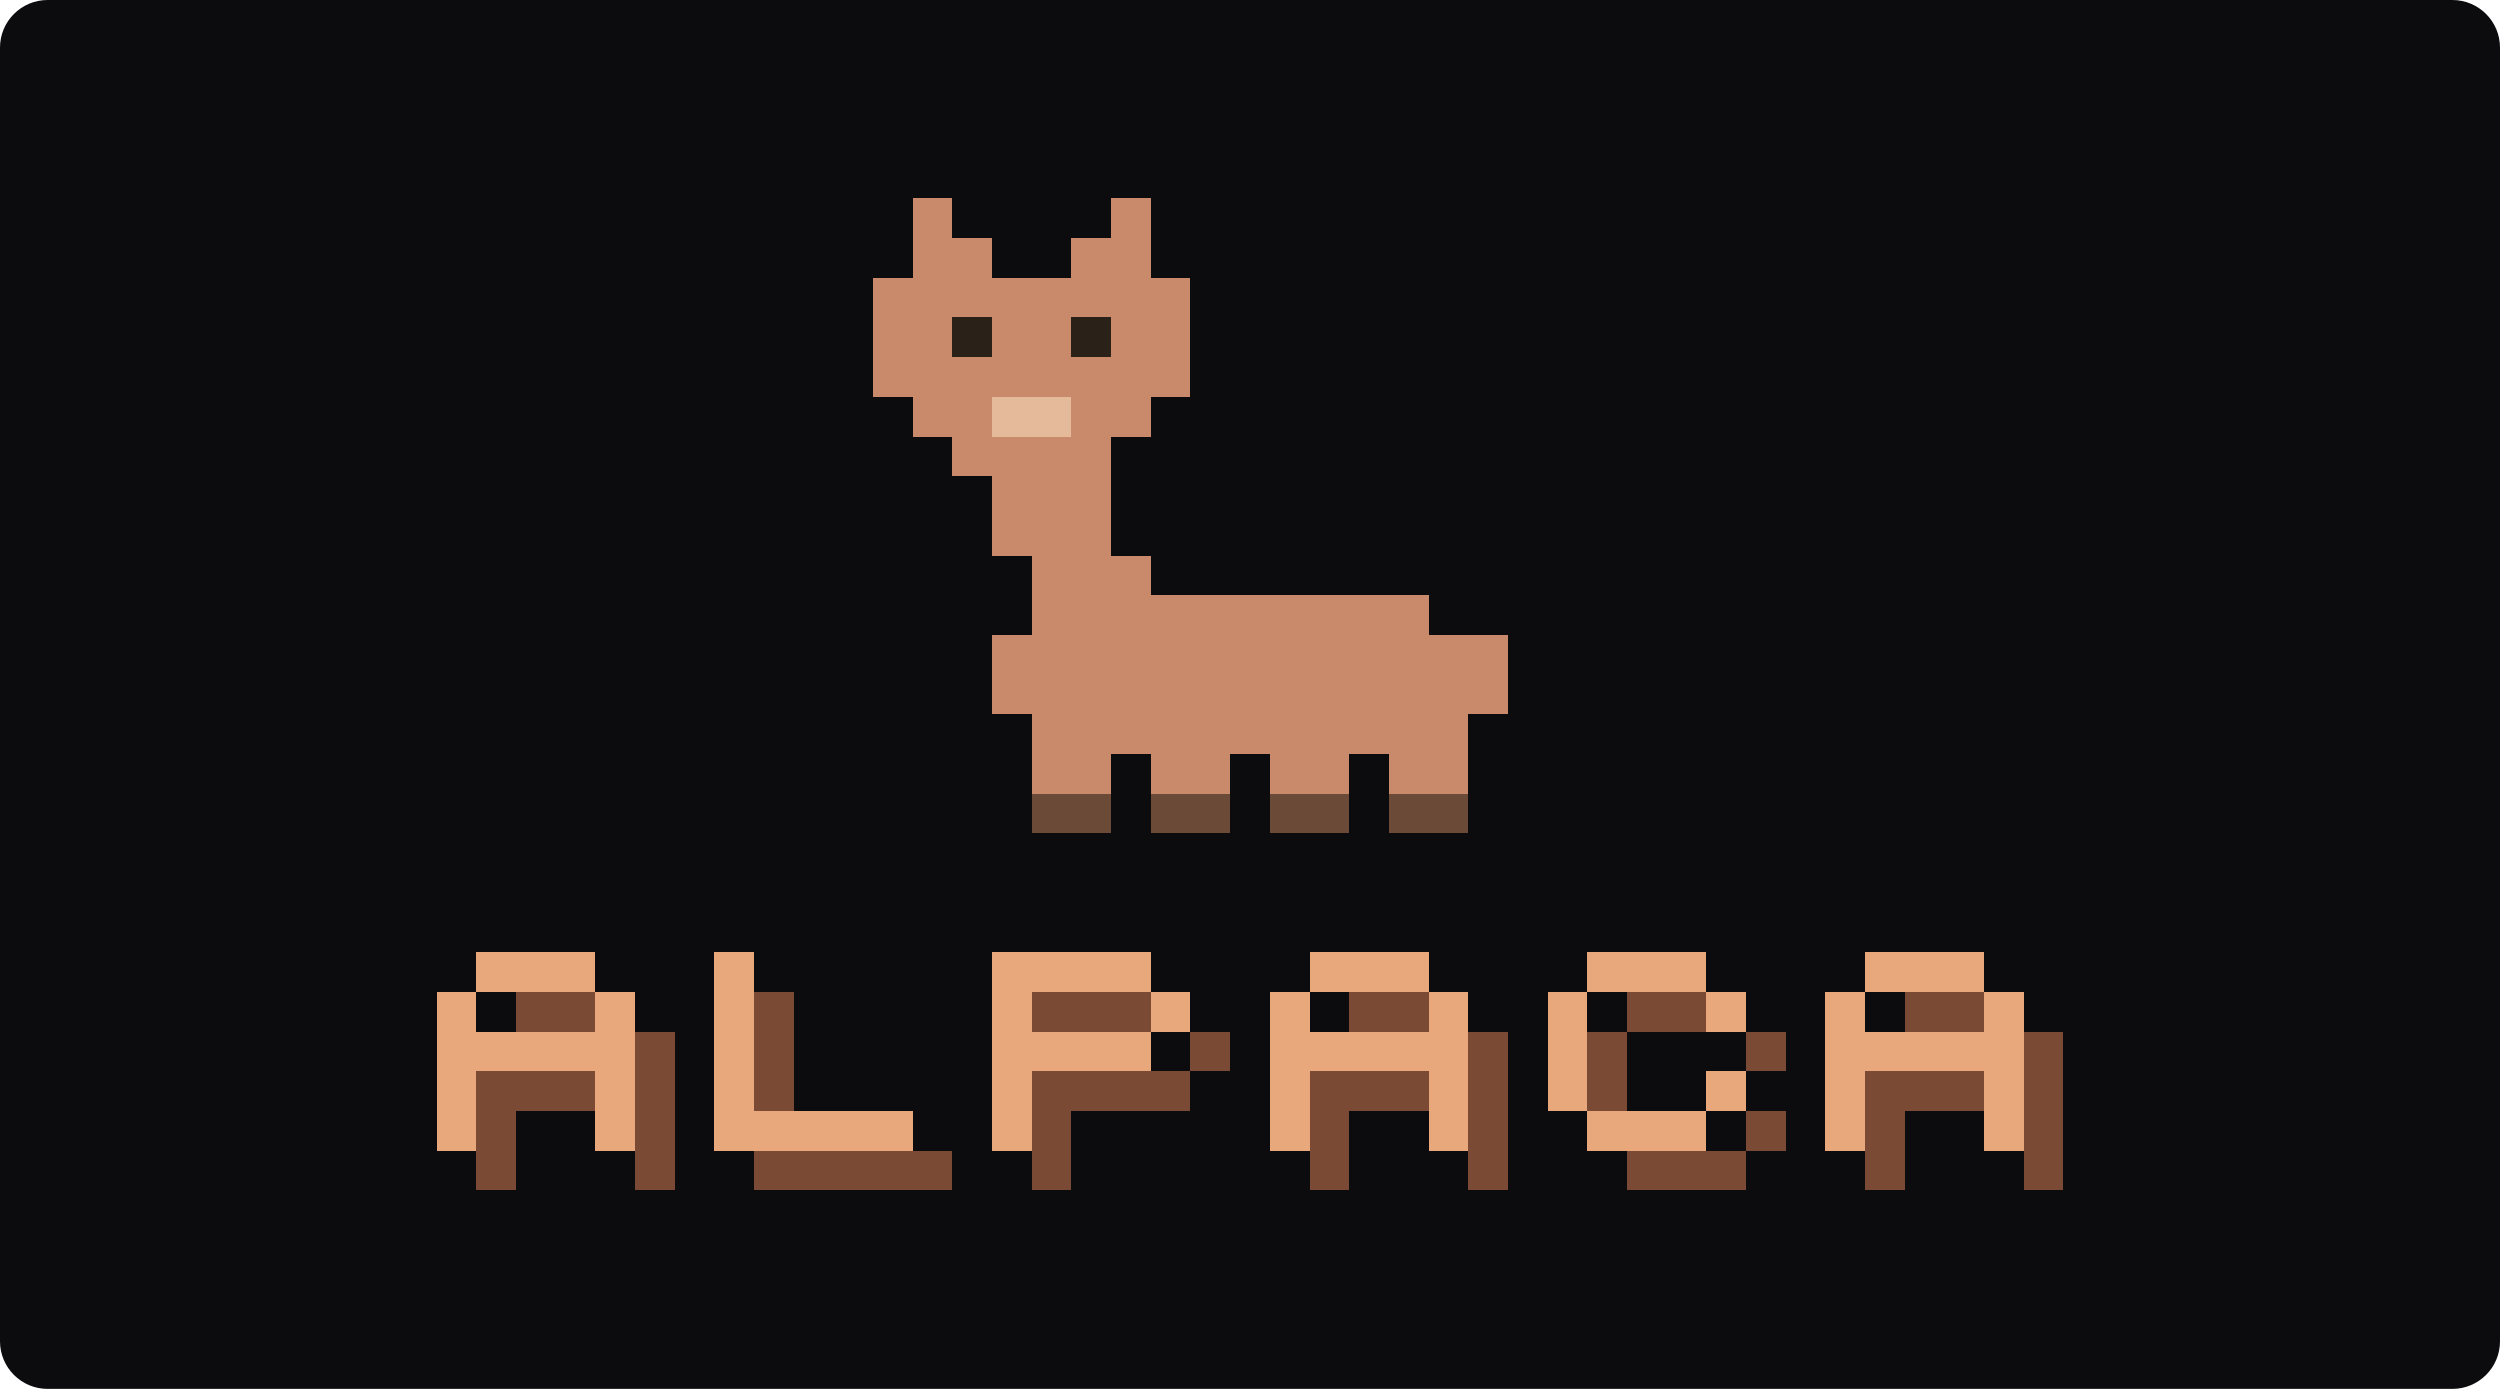
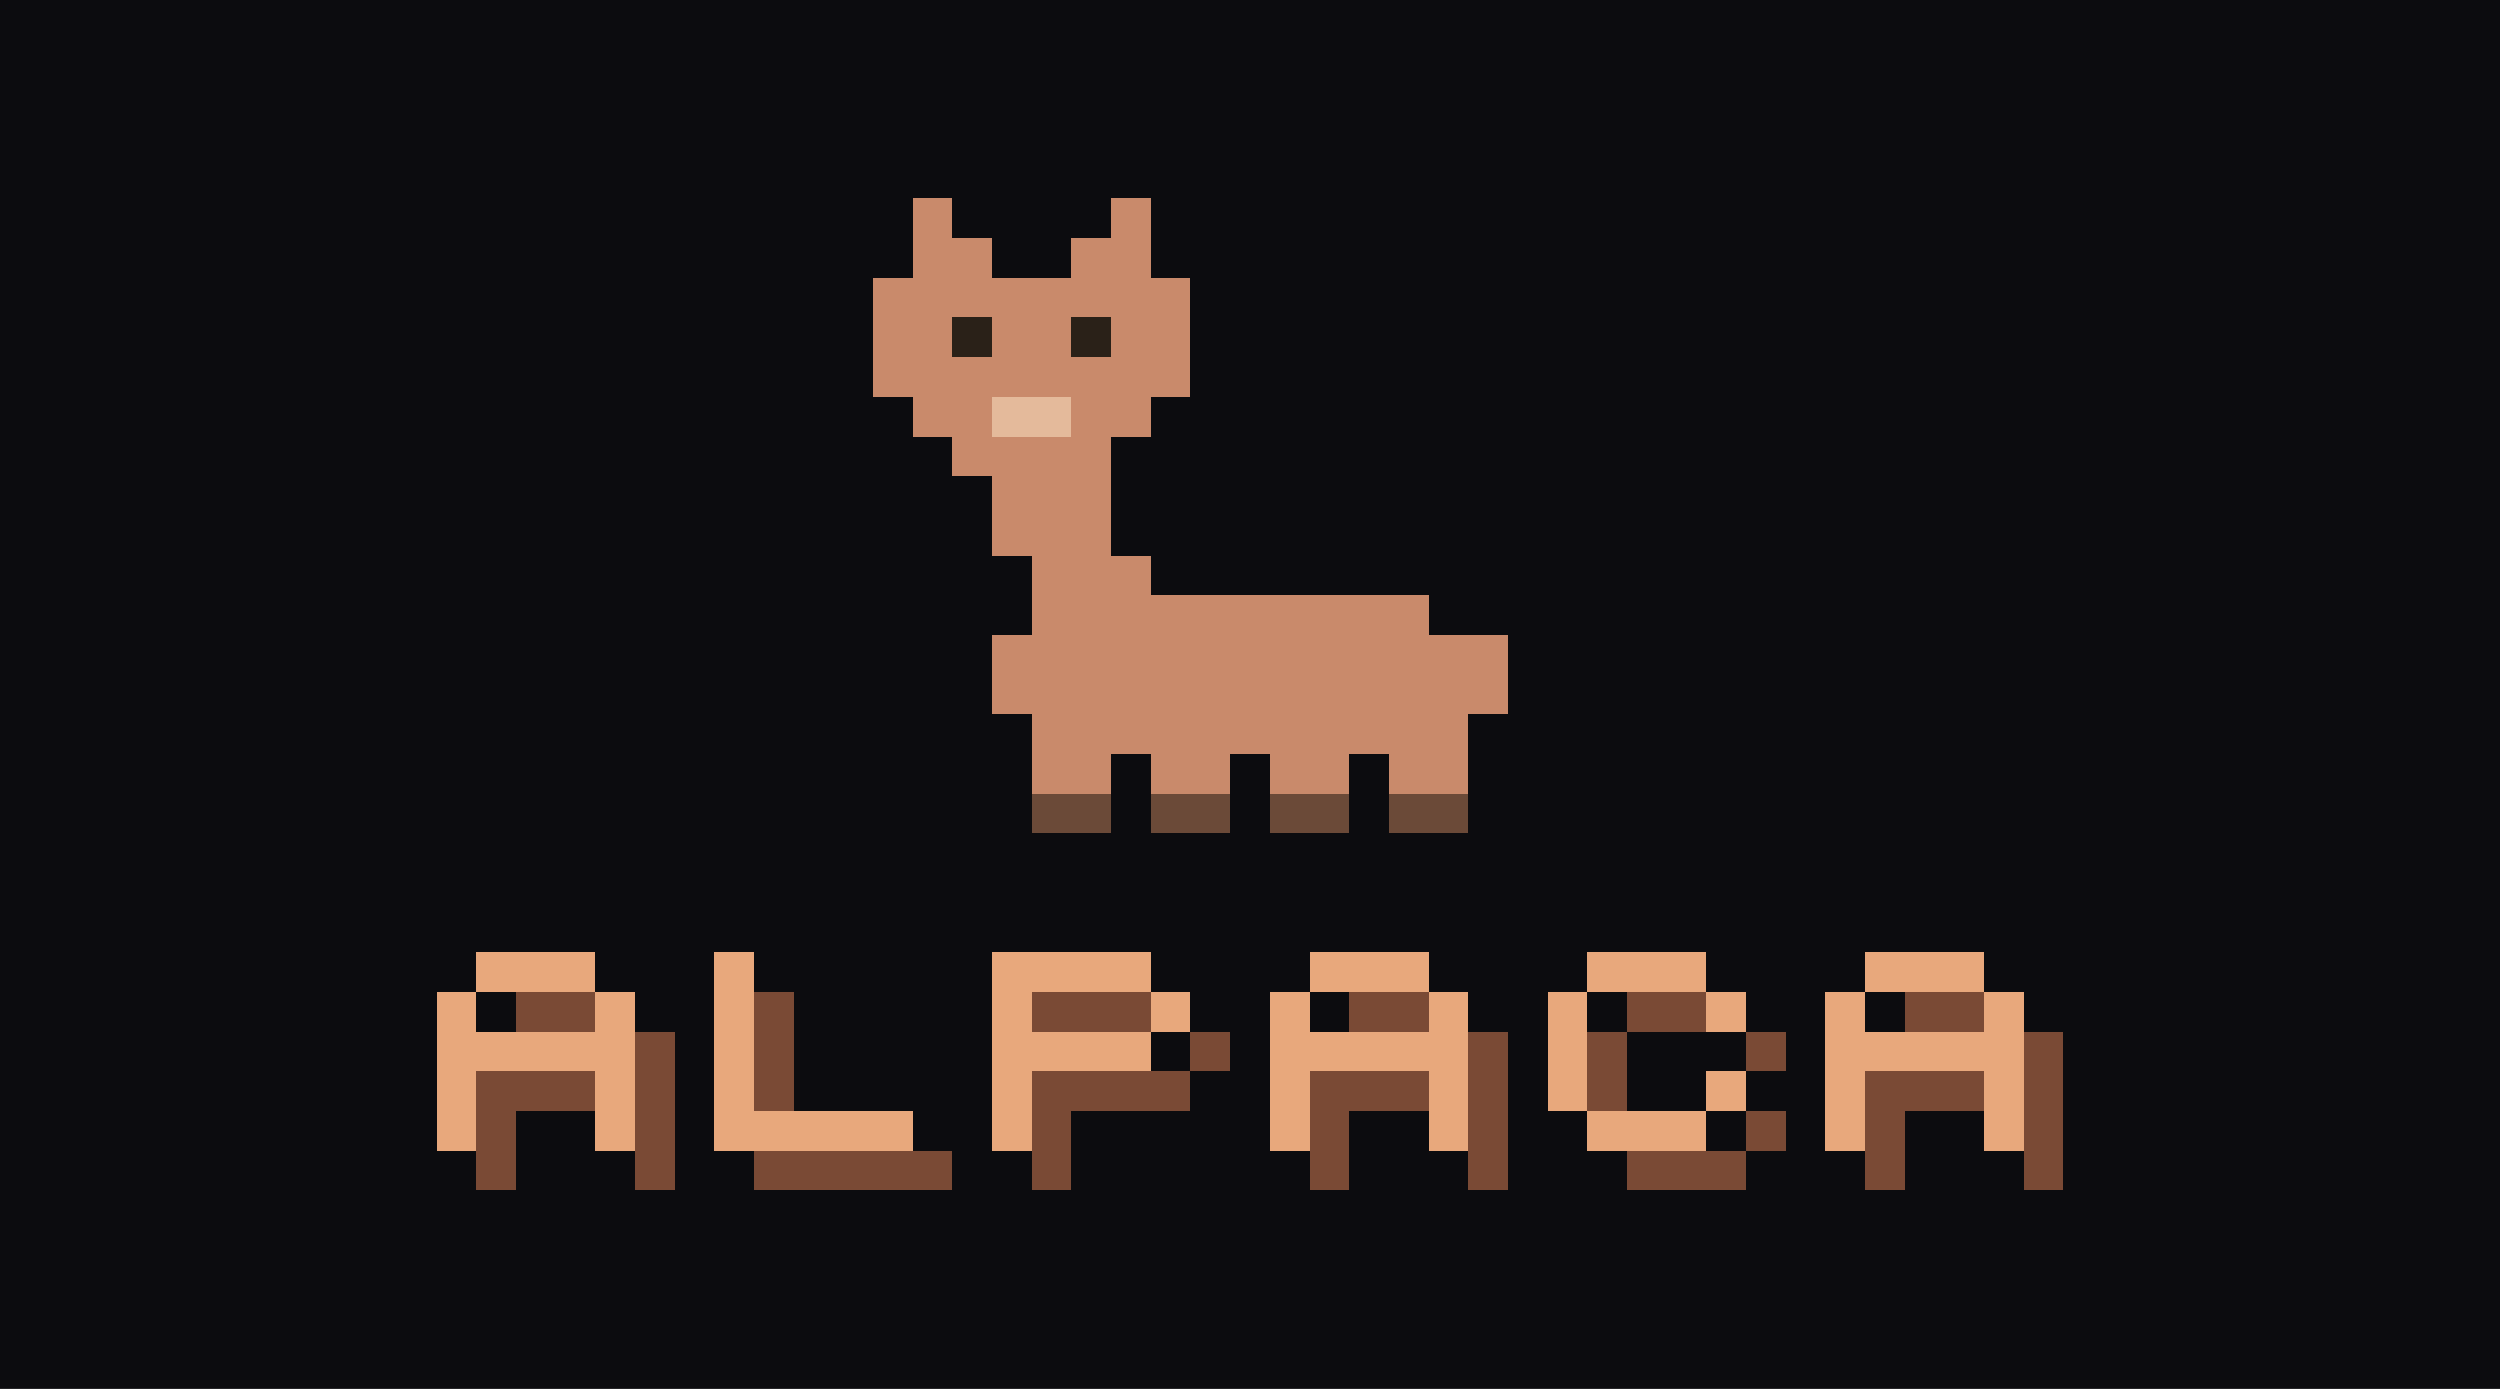
<svg xmlns="http://www.w3.org/2000/svg" viewBox="0 0 630 350" role="img" aria-label="alpaca">
  <style>
    @media (prefers-reduced-motion: no-preference) {
      .lt { animation: bob 2.8s ease-in-out infinite }
      .l0 { animation-delay: 0.00s }
      .l1 { animation-delay: -0.47s }
      .l2 { animation-delay: -0.93s }
      .l3 { animation-delay: -1.40s }
      .l4 { animation-delay: -1.87s }
      .l5 { animation-delay: -2.33s }
      @keyframes bob {
        0%, 100% { transform: translateY(-5px) }
        50% { transform: translateY(5px) }
      }
    }
  </style>
-   <rect width="630" height="350" rx="12" fill="#0C0C0F" />
+   <rect width="630" height="350" fill="#0C0C0F" />
  <g shape-rendering="crispEdges">
    <rect x="230" y="50" width="10" height="10" fill="#C98A6B" />
    <rect x="280" y="50" width="10" height="10" fill="#C98A6B" />
    <rect x="230" y="60" width="20" height="10" fill="#C98A6B" />
    <rect x="270" y="60" width="20" height="10" fill="#C98A6B" />
    <rect x="220" y="70" width="80" height="10" fill="#C98A6B" />
    <rect x="220" y="80" width="20" height="10" fill="#C98A6B" />
    <rect x="240" y="80" width="10" height="10" fill="#2A2118" />
    <rect x="250" y="80" width="20" height="10" fill="#C98A6B" />
    <rect x="270" y="80" width="10" height="10" fill="#2A2118" />
    <rect x="280" y="80" width="20" height="10" fill="#C98A6B" />
    <rect x="220" y="90" width="80" height="10" fill="#C98A6B" />
    <rect x="230" y="100" width="20" height="10" fill="#C98A6B" />
    <rect x="250" y="100" width="20" height="10" fill="#E4BA9B" />
    <rect x="270" y="100" width="20" height="10" fill="#C98A6B" />
    <rect x="240" y="110" width="40" height="10" fill="#C98A6B" />
    <rect x="250" y="120" width="30" height="10" fill="#C98A6B" />
    <rect x="250" y="130" width="30" height="10" fill="#C98A6B" />
    <rect x="260" y="140" width="30" height="10" fill="#C98A6B" />
    <rect x="260" y="150" width="100" height="10" fill="#C98A6B" />
    <rect x="250" y="160" width="130" height="10" fill="#C98A6B" />
    <rect x="250" y="170" width="130" height="10" fill="#C98A6B" />
    <rect x="260" y="180" width="110" height="10" fill="#C98A6B" />
    <rect x="260" y="190" width="20" height="10" fill="#C98A6B" />
    <rect x="290" y="190" width="20" height="10" fill="#C98A6B" />
    <rect x="320" y="190" width="20" height="10" fill="#C98A6B" />
    <rect x="350" y="190" width="20" height="10" fill="#C98A6B" />
    <rect x="260" y="200" width="20" height="10" fill="#6B4A38" />
    <rect x="290" y="200" width="20" height="10" fill="#6B4A38" />
    <rect x="320" y="200" width="20" height="10" fill="#6B4A38" />
    <rect x="350" y="200" width="20" height="10" fill="#6B4A38" />
    <g transform="translate(110 240)">
      <g class="lt l0">
        <rect x="10" y="0" width="30" height="10" fill="#E8A87C" />
        <rect x="0" y="10" width="10" height="10" fill="#E8A87C" />
        <rect x="20" y="10" width="20" height="10" fill="#7A4A35" />
        <rect x="40" y="10" width="10" height="10" fill="#E8A87C" />
        <rect x="0" y="20" width="50" height="10" fill="#E8A87C" />
        <rect x="50" y="20" width="10" height="10" fill="#7A4A35" />
        <rect x="0" y="30" width="10" height="10" fill="#E8A87C" />
        <rect x="10" y="30" width="30" height="10" fill="#7A4A35" />
        <rect x="40" y="30" width="10" height="10" fill="#E8A87C" />
        <rect x="50" y="30" width="10" height="10" fill="#7A4A35" />
        <rect x="0" y="40" width="10" height="10" fill="#E8A87C" />
        <rect x="10" y="40" width="10" height="10" fill="#7A4A35" />
        <rect x="40" y="40" width="10" height="10" fill="#E8A87C" />
        <rect x="50" y="40" width="10" height="10" fill="#7A4A35" />
        <rect x="10" y="50" width="10" height="10" fill="#7A4A35" />
        <rect x="50" y="50" width="10" height="10" fill="#7A4A35" />
      </g>
    </g>
    <g transform="translate(180 240)">
      <g class="lt l1">
        <rect x="0" y="0" width="10" height="10" fill="#E8A87C" />
        <rect x="0" y="10" width="10" height="10" fill="#E8A87C" />
        <rect x="10" y="10" width="10" height="10" fill="#7A4A35" />
        <rect x="0" y="20" width="10" height="10" fill="#E8A87C" />
        <rect x="10" y="20" width="10" height="10" fill="#7A4A35" />
        <rect x="0" y="30" width="10" height="10" fill="#E8A87C" />
        <rect x="10" y="30" width="10" height="10" fill="#7A4A35" />
        <rect x="0" y="40" width="50" height="10" fill="#E8A87C" />
        <rect x="10" y="50" width="50" height="10" fill="#7A4A35" />
      </g>
    </g>
    <g transform="translate(250 240)">
      <g class="lt l2">
        <rect x="0" y="0" width="40" height="10" fill="#E8A87C" />
        <rect x="0" y="10" width="10" height="10" fill="#E8A87C" />
        <rect x="10" y="10" width="30" height="10" fill="#7A4A35" />
        <rect x="40" y="10" width="10" height="10" fill="#E8A87C" />
        <rect x="0" y="20" width="40" height="10" fill="#E8A87C" />
        <rect x="50" y="20" width="10" height="10" fill="#7A4A35" />
        <rect x="0" y="30" width="10" height="10" fill="#E8A87C" />
        <rect x="10" y="30" width="40" height="10" fill="#7A4A35" />
        <rect x="0" y="40" width="10" height="10" fill="#E8A87C" />
        <rect x="10" y="40" width="10" height="10" fill="#7A4A35" />
        <rect x="10" y="50" width="10" height="10" fill="#7A4A35" />
      </g>
    </g>
    <g transform="translate(320 240)">
      <g class="lt l3">
        <rect x="10" y="0" width="30" height="10" fill="#E8A87C" />
        <rect x="0" y="10" width="10" height="10" fill="#E8A87C" />
        <rect x="20" y="10" width="20" height="10" fill="#7A4A35" />
        <rect x="40" y="10" width="10" height="10" fill="#E8A87C" />
        <rect x="0" y="20" width="50" height="10" fill="#E8A87C" />
        <rect x="50" y="20" width="10" height="10" fill="#7A4A35" />
        <rect x="0" y="30" width="10" height="10" fill="#E8A87C" />
        <rect x="10" y="30" width="30" height="10" fill="#7A4A35" />
        <rect x="40" y="30" width="10" height="10" fill="#E8A87C" />
        <rect x="50" y="30" width="10" height="10" fill="#7A4A35" />
        <rect x="0" y="40" width="10" height="10" fill="#E8A87C" />
        <rect x="10" y="40" width="10" height="10" fill="#7A4A35" />
        <rect x="40" y="40" width="10" height="10" fill="#E8A87C" />
        <rect x="50" y="40" width="10" height="10" fill="#7A4A35" />
        <rect x="10" y="50" width="10" height="10" fill="#7A4A35" />
        <rect x="50" y="50" width="10" height="10" fill="#7A4A35" />
      </g>
    </g>
    <g transform="translate(390 240)">
      <g class="lt l4">
        <rect x="10" y="0" width="30" height="10" fill="#E8A87C" />
        <rect x="0" y="10" width="10" height="10" fill="#E8A87C" />
        <rect x="20" y="10" width="20" height="10" fill="#7A4A35" />
        <rect x="40" y="10" width="10" height="10" fill="#E8A87C" />
        <rect x="0" y="20" width="10" height="10" fill="#E8A87C" />
        <rect x="10" y="20" width="10" height="10" fill="#7A4A35" />
        <rect x="50" y="20" width="10" height="10" fill="#7A4A35" />
        <rect x="0" y="30" width="10" height="10" fill="#E8A87C" />
        <rect x="10" y="30" width="10" height="10" fill="#7A4A35" />
        <rect x="40" y="30" width="10" height="10" fill="#E8A87C" />
        <rect x="10" y="40" width="30" height="10" fill="#E8A87C" />
        <rect x="50" y="40" width="10" height="10" fill="#7A4A35" />
        <rect x="20" y="50" width="30" height="10" fill="#7A4A35" />
      </g>
    </g>
    <g transform="translate(460 240)">
      <g class="lt l5">
        <rect x="10" y="0" width="30" height="10" fill="#E8A87C" />
        <rect x="0" y="10" width="10" height="10" fill="#E8A87C" />
        <rect x="20" y="10" width="20" height="10" fill="#7A4A35" />
        <rect x="40" y="10" width="10" height="10" fill="#E8A87C" />
        <rect x="0" y="20" width="50" height="10" fill="#E8A87C" />
        <rect x="50" y="20" width="10" height="10" fill="#7A4A35" />
        <rect x="0" y="30" width="10" height="10" fill="#E8A87C" />
        <rect x="10" y="30" width="30" height="10" fill="#7A4A35" />
        <rect x="40" y="30" width="10" height="10" fill="#E8A87C" />
        <rect x="50" y="30" width="10" height="10" fill="#7A4A35" />
        <rect x="0" y="40" width="10" height="10" fill="#E8A87C" />
        <rect x="10" y="40" width="10" height="10" fill="#7A4A35" />
        <rect x="40" y="40" width="10" height="10" fill="#E8A87C" />
        <rect x="50" y="40" width="10" height="10" fill="#7A4A35" />
        <rect x="10" y="50" width="10" height="10" fill="#7A4A35" />
        <rect x="50" y="50" width="10" height="10" fill="#7A4A35" />
      </g>
    </g>
  </g>
</svg>
